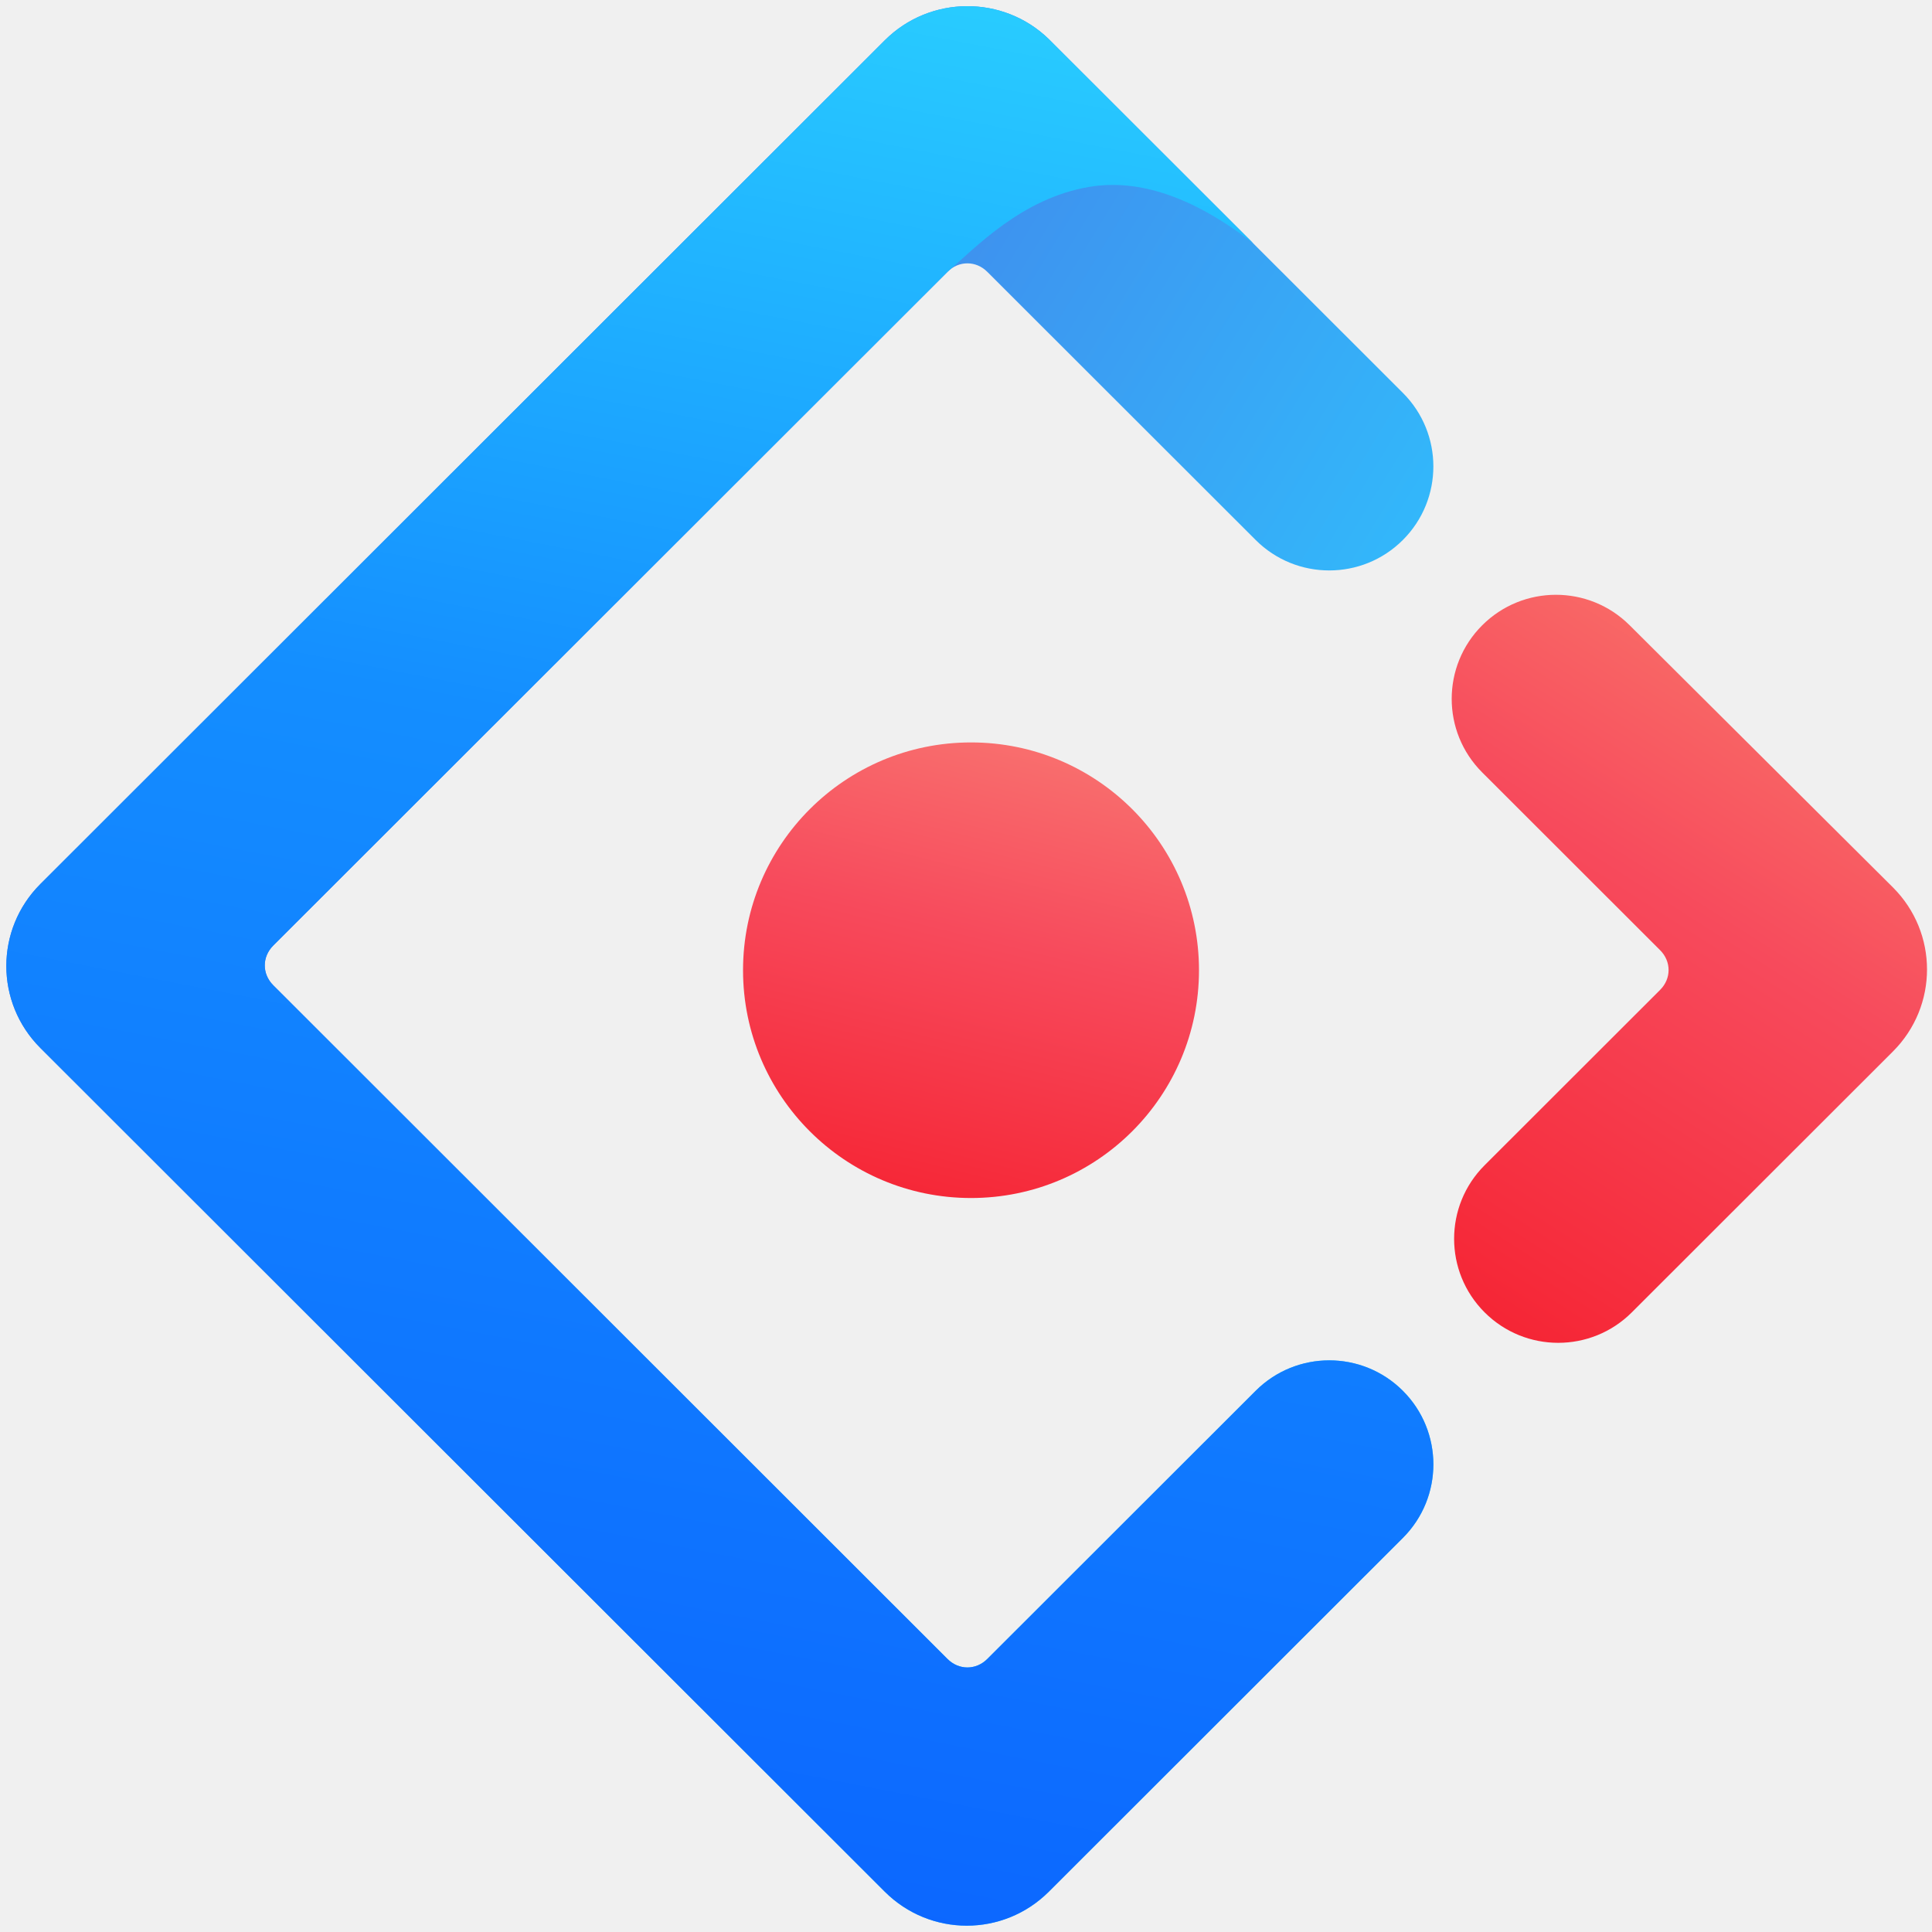
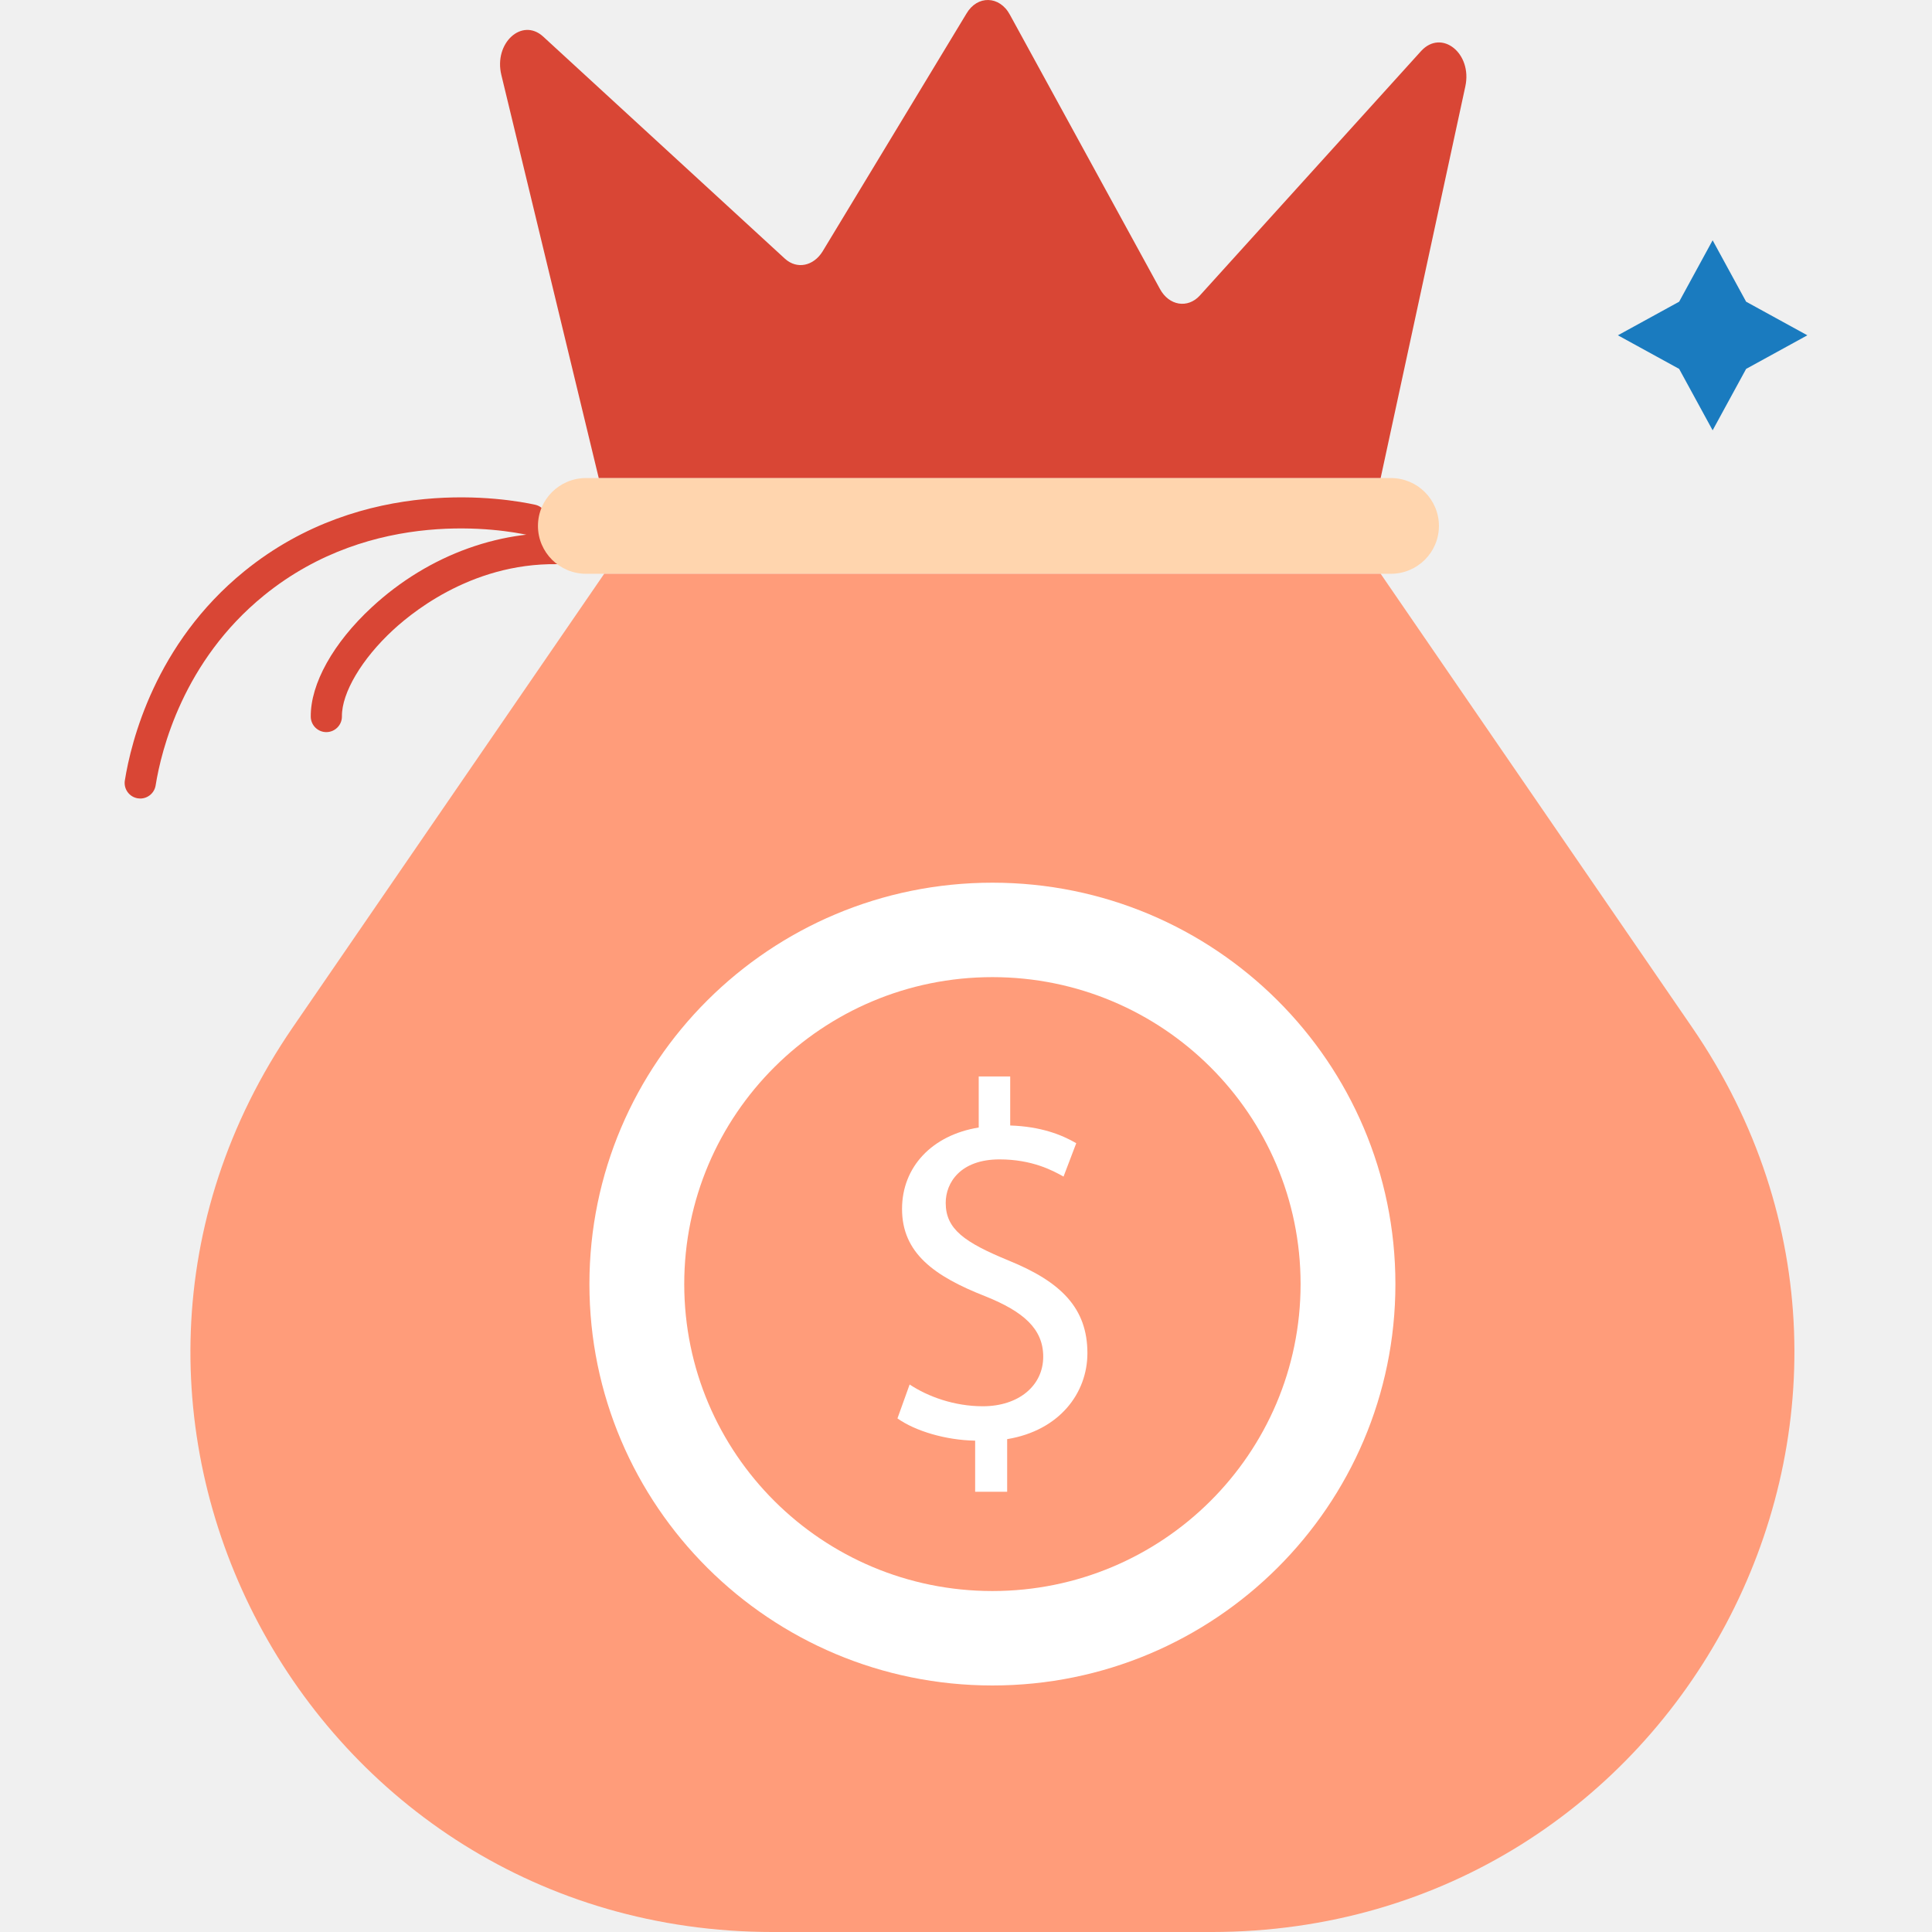
- <svg xmlns="http://www.w3.org/2000/svg" width="200px" height="200px" viewBox="0 0 200 200" version="1.1">
-   <defs>
-     <linearGradient x1="62.102%" y1="0%" x2="108.197%" y2="37.864%" id="linearGradient-1">
-       <stop stop-color="#4285EB" offset="0%" />
-       <stop stop-color="#2EC7FF" offset="100%" />
-     </linearGradient>
-     <linearGradient x1="69.644%" y1="0%" x2="54.043%" y2="108.457%" id="linearGradient-2">
-       <stop stop-color="#29CDFF" offset="0%" />
-       <stop stop-color="#148EFF" offset="37.86%" />
-       <stop stop-color="#0A60FF" offset="100%" />
-     </linearGradient>
-     <linearGradient x1="69.691%" y1="-12.974%" x2="16.723%" y2="117.391%" id="linearGradient-3">
-       <stop stop-color="#FA816E" offset="0%" />
-       <stop stop-color="#F74A5C" offset="41.473%" />
-       <stop stop-color="#F51D2C" offset="100%" />
-     </linearGradient>
-     <linearGradient x1="68.128%" y1="-35.691%" x2="30.44%" y2="114.943%" id="linearGradient-4">
-       <stop stop-color="#FA8E7D" offset="0%" />
-       <stop stop-color="#F74A5C" offset="51.264%" />
-       <stop stop-color="#F51D2C" offset="100%" />
-     </linearGradient>
-   </defs>
-   <g id="Page-1" stroke="none" stroke-width="1" fill="none" fill-rule="evenodd">
-     <g id="logo" transform="translate(-20, -20)">
-       <g id="Group-28-Copy-5" transform="translate(20, 20)">
-         <g id="Group-27-Copy-3">
-           <g id="Group-25" fill-rule="nonzero">
-             <g id="2">
-               <path d="M91.588,4.177 L4.18,91.513 C-0.519,96.208 -0.519,103.792 4.18,108.487 L91.588,195.823 C96.287,200.519 103.877,200.519 108.577,195.823 L145.225,159.205 C149.434,155 149.434,148.182 145.225,143.977 C141.017,139.772 134.194,139.772 129.985,143.977 L102.202,171.737 C101.032,172.906 99.257,172.906 98.088,171.737 L28.286,101.993 C27.116,100.824 27.116,99.051 28.286,97.882 L98.088,28.138 C99.257,26.969 101.032,26.969 102.202,28.138 L129.985,55.898 C134.194,60.103 141.017,60.103 145.225,55.898 C149.434,51.693 149.434,44.876 145.225,40.671 L108.581,4.056 C103.862,-0.538 96.269,-0.501 91.588,4.177 Z" id="Shape" fill="url(#linearGradient-1)" />
-               <path d="M91.588,4.177 L4.18,91.513 C-0.519,96.208 -0.519,103.792 4.18,108.487 L91.588,195.823 C96.287,200.519 103.877,200.519 108.577,195.823 L145.225,159.205 C149.434,155 149.434,148.182 145.225,143.977 C141.017,139.772 134.194,139.772 129.985,143.977 L102.202,171.737 C101.032,172.906 99.257,172.906 98.088,171.737 L28.286,101.993 C27.116,100.824 27.116,99.051 28.286,97.882 L98.088,28.138 C101,25.627 105.752,20.542 112.73,19.352 C117.916,18.469 123.585,20.414 129.739,25.189 C125.625,21.078 118.572,14.034 108.581,4.056 C103.862,-0.538 96.269,-0.501 91.588,4.177 Z" id="Shape" fill="url(#linearGradient-2)" />
-             </g>
-             <path d="M153.686,135.855 C157.894,140.06 164.717,140.06 168.926,135.855 L195.96,108.843 C200.659,104.147 200.659,96.564 195.961,91.869 L168.691,64.718 C164.472,60.518 157.647,60.524 153.436,64.732 C149.227,68.937 149.227,75.754 153.436,79.959 L171.854,98.362 C173.024,99.531 173.024,101.305 171.854,102.473 L153.686,120.627 C149.477,124.832 149.477,131.65 153.686,135.855 Z" id="Shape" fill="url(#linearGradient-3)" />
-           </g>
-           <ellipse id="Combined-Shape" fill="url(#linearGradient-4)" cx="100.519" cy="100.437" rx="23.6" ry="23.581" />
-         </g>
-       </g>
-     </g>
-   </g>
+ <svg xmlns="http://www.w3.org/2000/svg" height="496pt" viewBox="-32 0 496 496.002" width="496pt">
+   <path d="m51.781 187.957c-2.191 0-3.977-1.762-4-3.957-.086-8.445 5.773-18.957 15.691-28.125 14.703-13.598 33.844-20.453 52.508-18.785 2.199.195 3.824 2.137 3.629 4.336-.191 2.199-2.074 3.812-4.34 3.633-23.293-2.102-40.191 10.98-46.363 16.688-8.039 7.43-13.191 16.133-13.125 22.168.023 2.207-1.754 4.016-3.957 4.039-.016.004-.031.004-.043.004zm0 0" fill="#d94635" />
+   <path d="m4.004 205.008c-.211 0-.418-.02-.637-.055-2.18-.348-3.668-2.398-3.316-4.582 1.59-9.945 7.766-35.086 30.645-53.691 30.875-25.109 67.617-18.652 74.68-17.102 2.156.473 3.523 2.609 3.051 4.766-.477 2.16-2.625 3.52-4.766 3.047-6.414-1.41-39.895-7.293-67.914 15.496-20.746 16.867-26.344 39.711-27.793 48.75-.316 1.969-2.02 3.371-3.949 3.371zm0 0" fill="#d94635" />
+   <path d="m325.074 147.309h-206.621c-6.816 0-12.344-5.504-12.344-12.289 0-6.789 5.527-12.293 12.344-12.293h206.617c6.812 0 12.344 5.504 12.344 12.293 0 6.785-5.527 12.289-12.34 12.289zm0 0" fill="#ffd5ae" />
+   <path d="m402.41 263.746-79.957-116.438h-199.34l-79.953 116.438c-67.688 98.656 3.262 232.258 123.27 232.258h112.555c120.164 0 191.113-133.602 123.426-232.258zm0 0" fill="#ff9c7a" />
+   <path d="m121.715 122.723h200.738l21.734-100.512c1.863-8.504-6.055-14.844-11.332-9.125l-56.824 62.785c-3.102 3.398-7.914 2.629-10.246-1.699l-38.5-70.363c-2.641-4.945-8.383-5.102-11.176-.305l-36.949 61.078c-2.328 3.711-6.52 4.641-9.625 1.855l-62.102-57.059c-5.434-4.949-12.73 1.699-10.715 9.895zm0 0" fill="#d94635" />
+   <path d="m326.242 329.66c0-56.91-46.32-103.047-103.461-103.047s-103.461 46.137-103.461 103.047c0 56.914 46.32 103.051 103.461 103.051s103.461-46.137 103.461-103.051zm0 0" fill="#fff" />
+   <path d="m301.898 329.66c0-43.52-35.422-78.801-79.117-78.801s-79.117 35.281-79.117 78.801c0 43.523 35.422 78.805 79.117 78.805s79.117-35.281 79.117-78.805zm0 0" fill="#ff9c7a" />
+   <path d="m218.348 382.973v-13.113c-7.559-.129-15.383-2.469-19.945-5.715l3.125-8.703c4.695 3.117 11.477 5.586 18.781 5.586 9.258 0 15.516-5.324 15.516-12.73 0-7.145-5.086-11.559-14.734-15.453-13.297-5.199-21.512-11.168-21.512-22.469 0-10.781 7.691-18.961 19.688-20.91v-13.113h8.082v12.594c7.824.262 13.168 2.34 16.953 4.547l-3.262 8.574c-2.738-1.555-8.082-4.418-16.43-4.418-10.039 0-13.82 5.977-13.82 11.168 0 6.754 4.824 10.133 16.172 14.805 13.426 5.457 20.207 12.207 20.207 23.77 0 10.258-7.172 19.867-20.602 22.078v13.504zm0 0" fill="#fff" />
+   <path d="m416.281 77.457 15.719 8.625-15.719 8.625-8.598 15.766-8.598-15.766-15.723-8.625 15.723-8.625 8.598-15.77zm0 0" fill="#1a7bbf" />
</svg>
